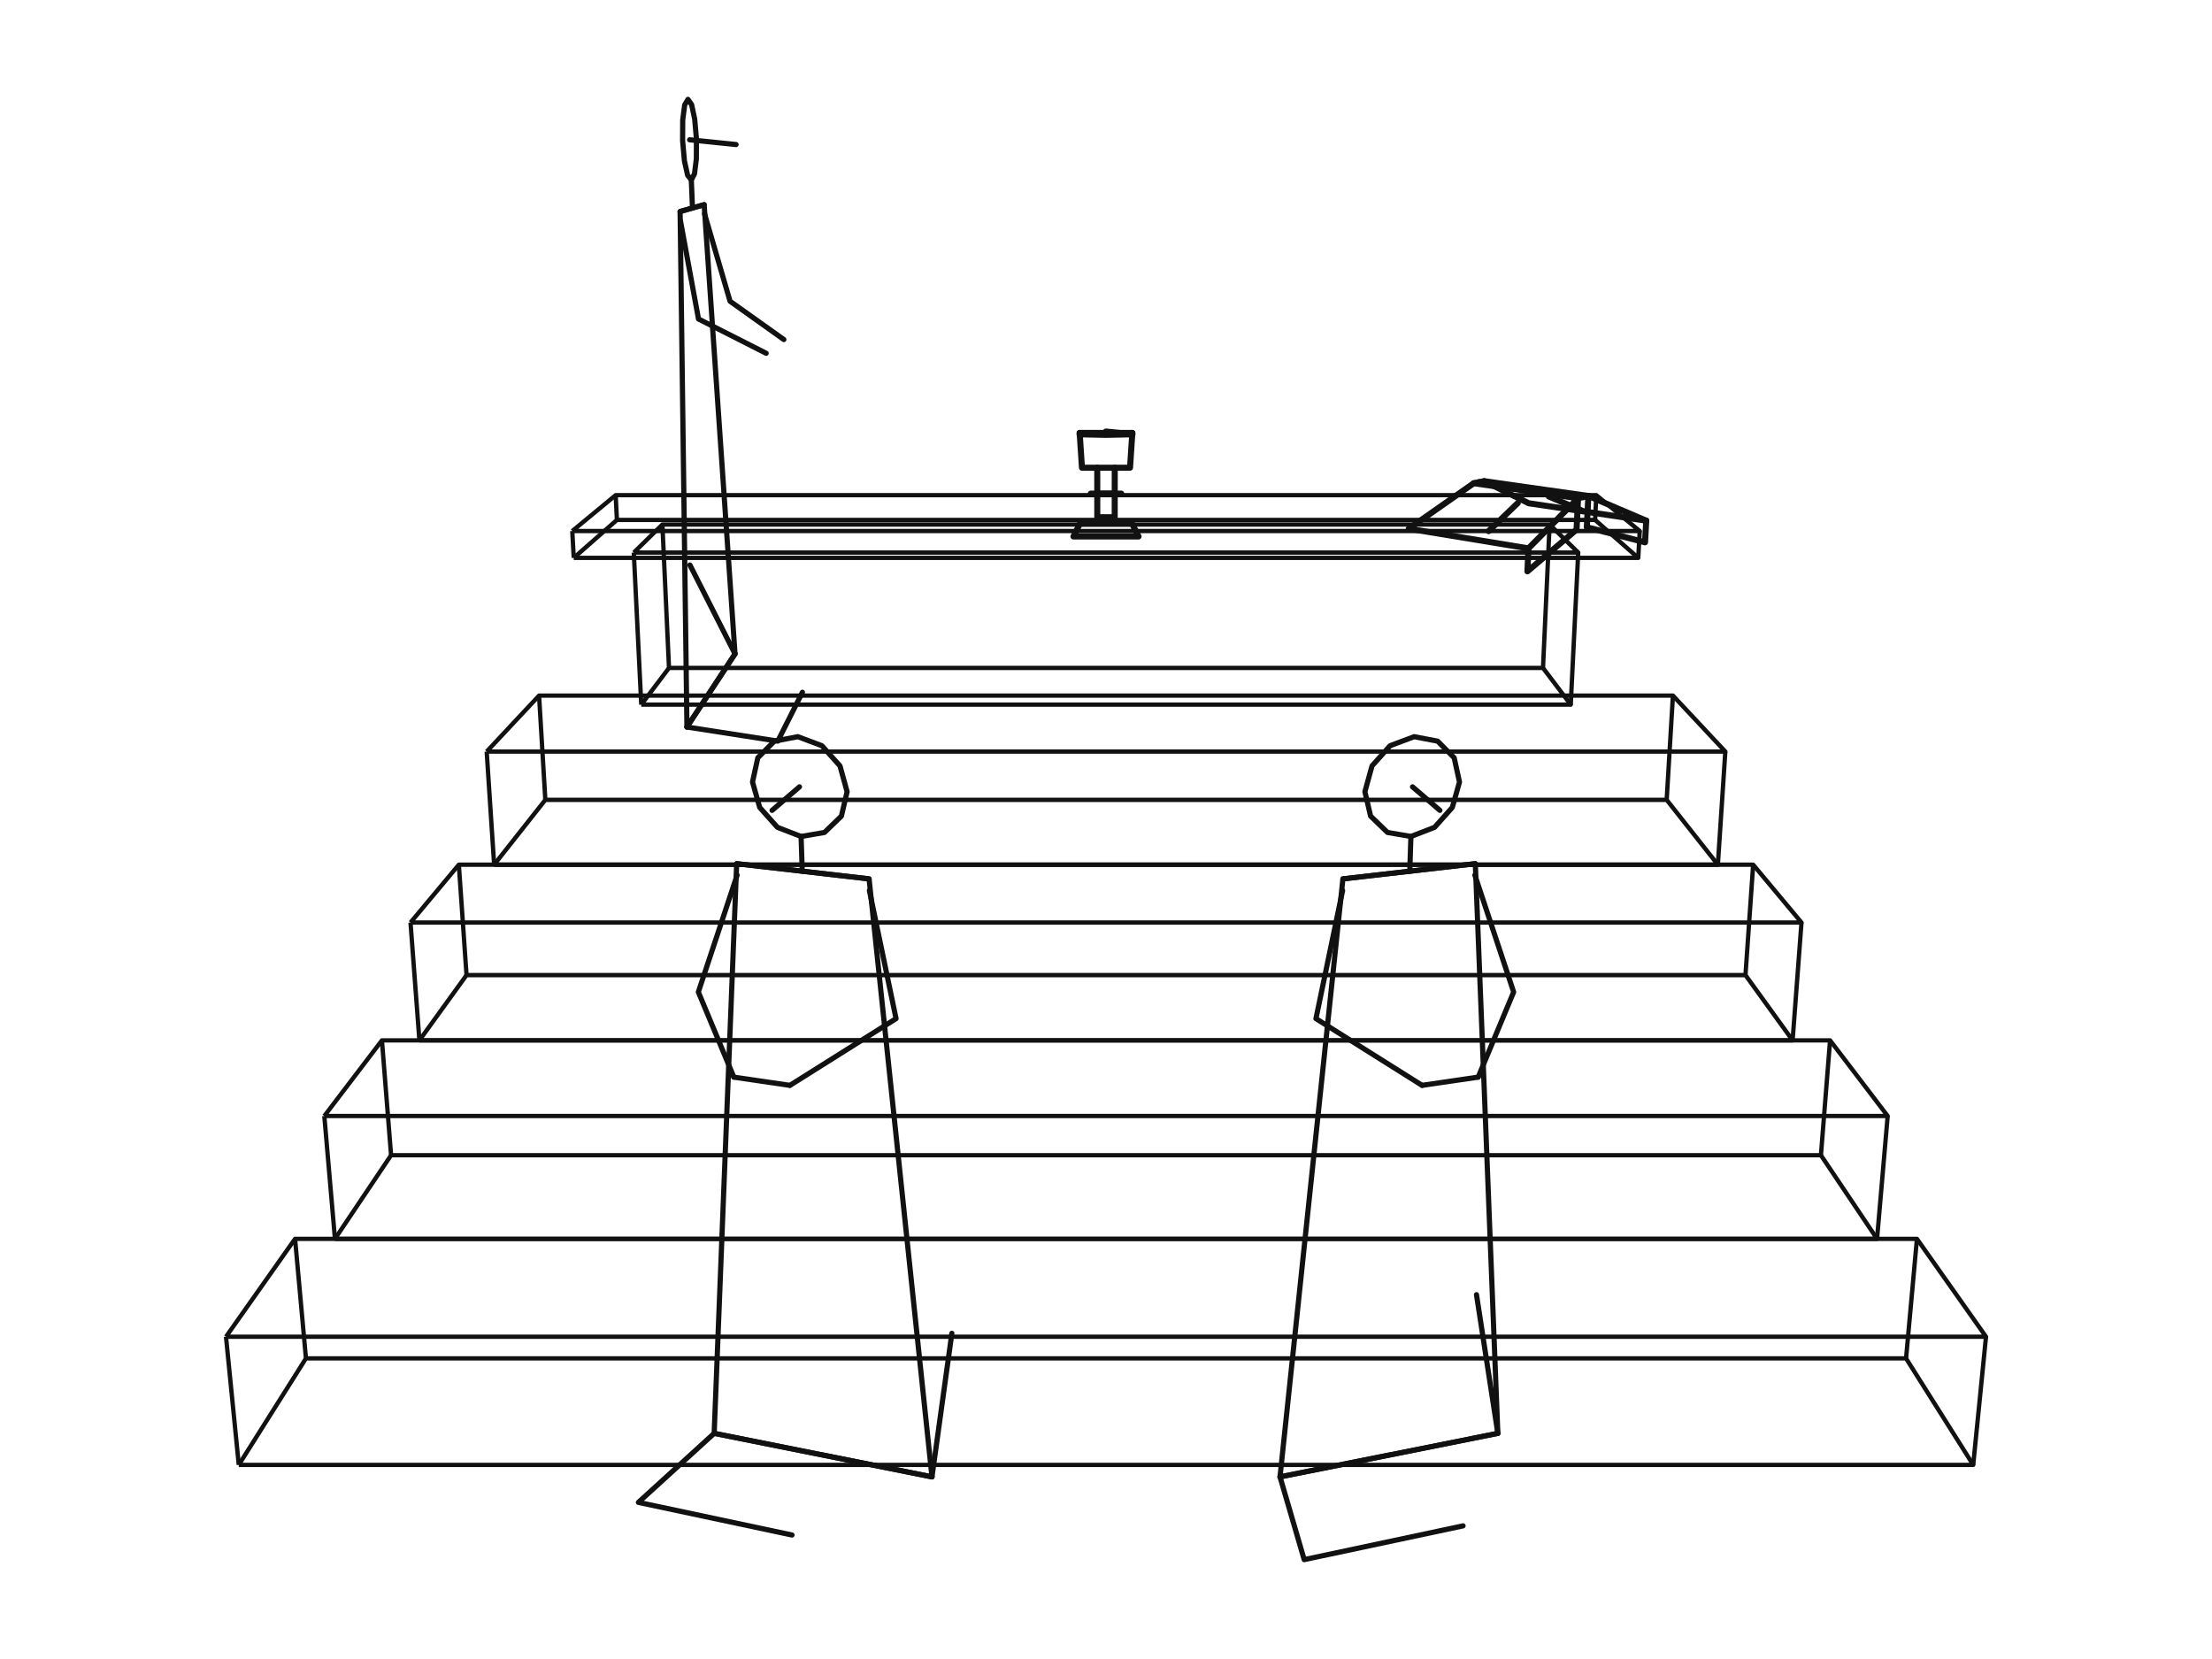
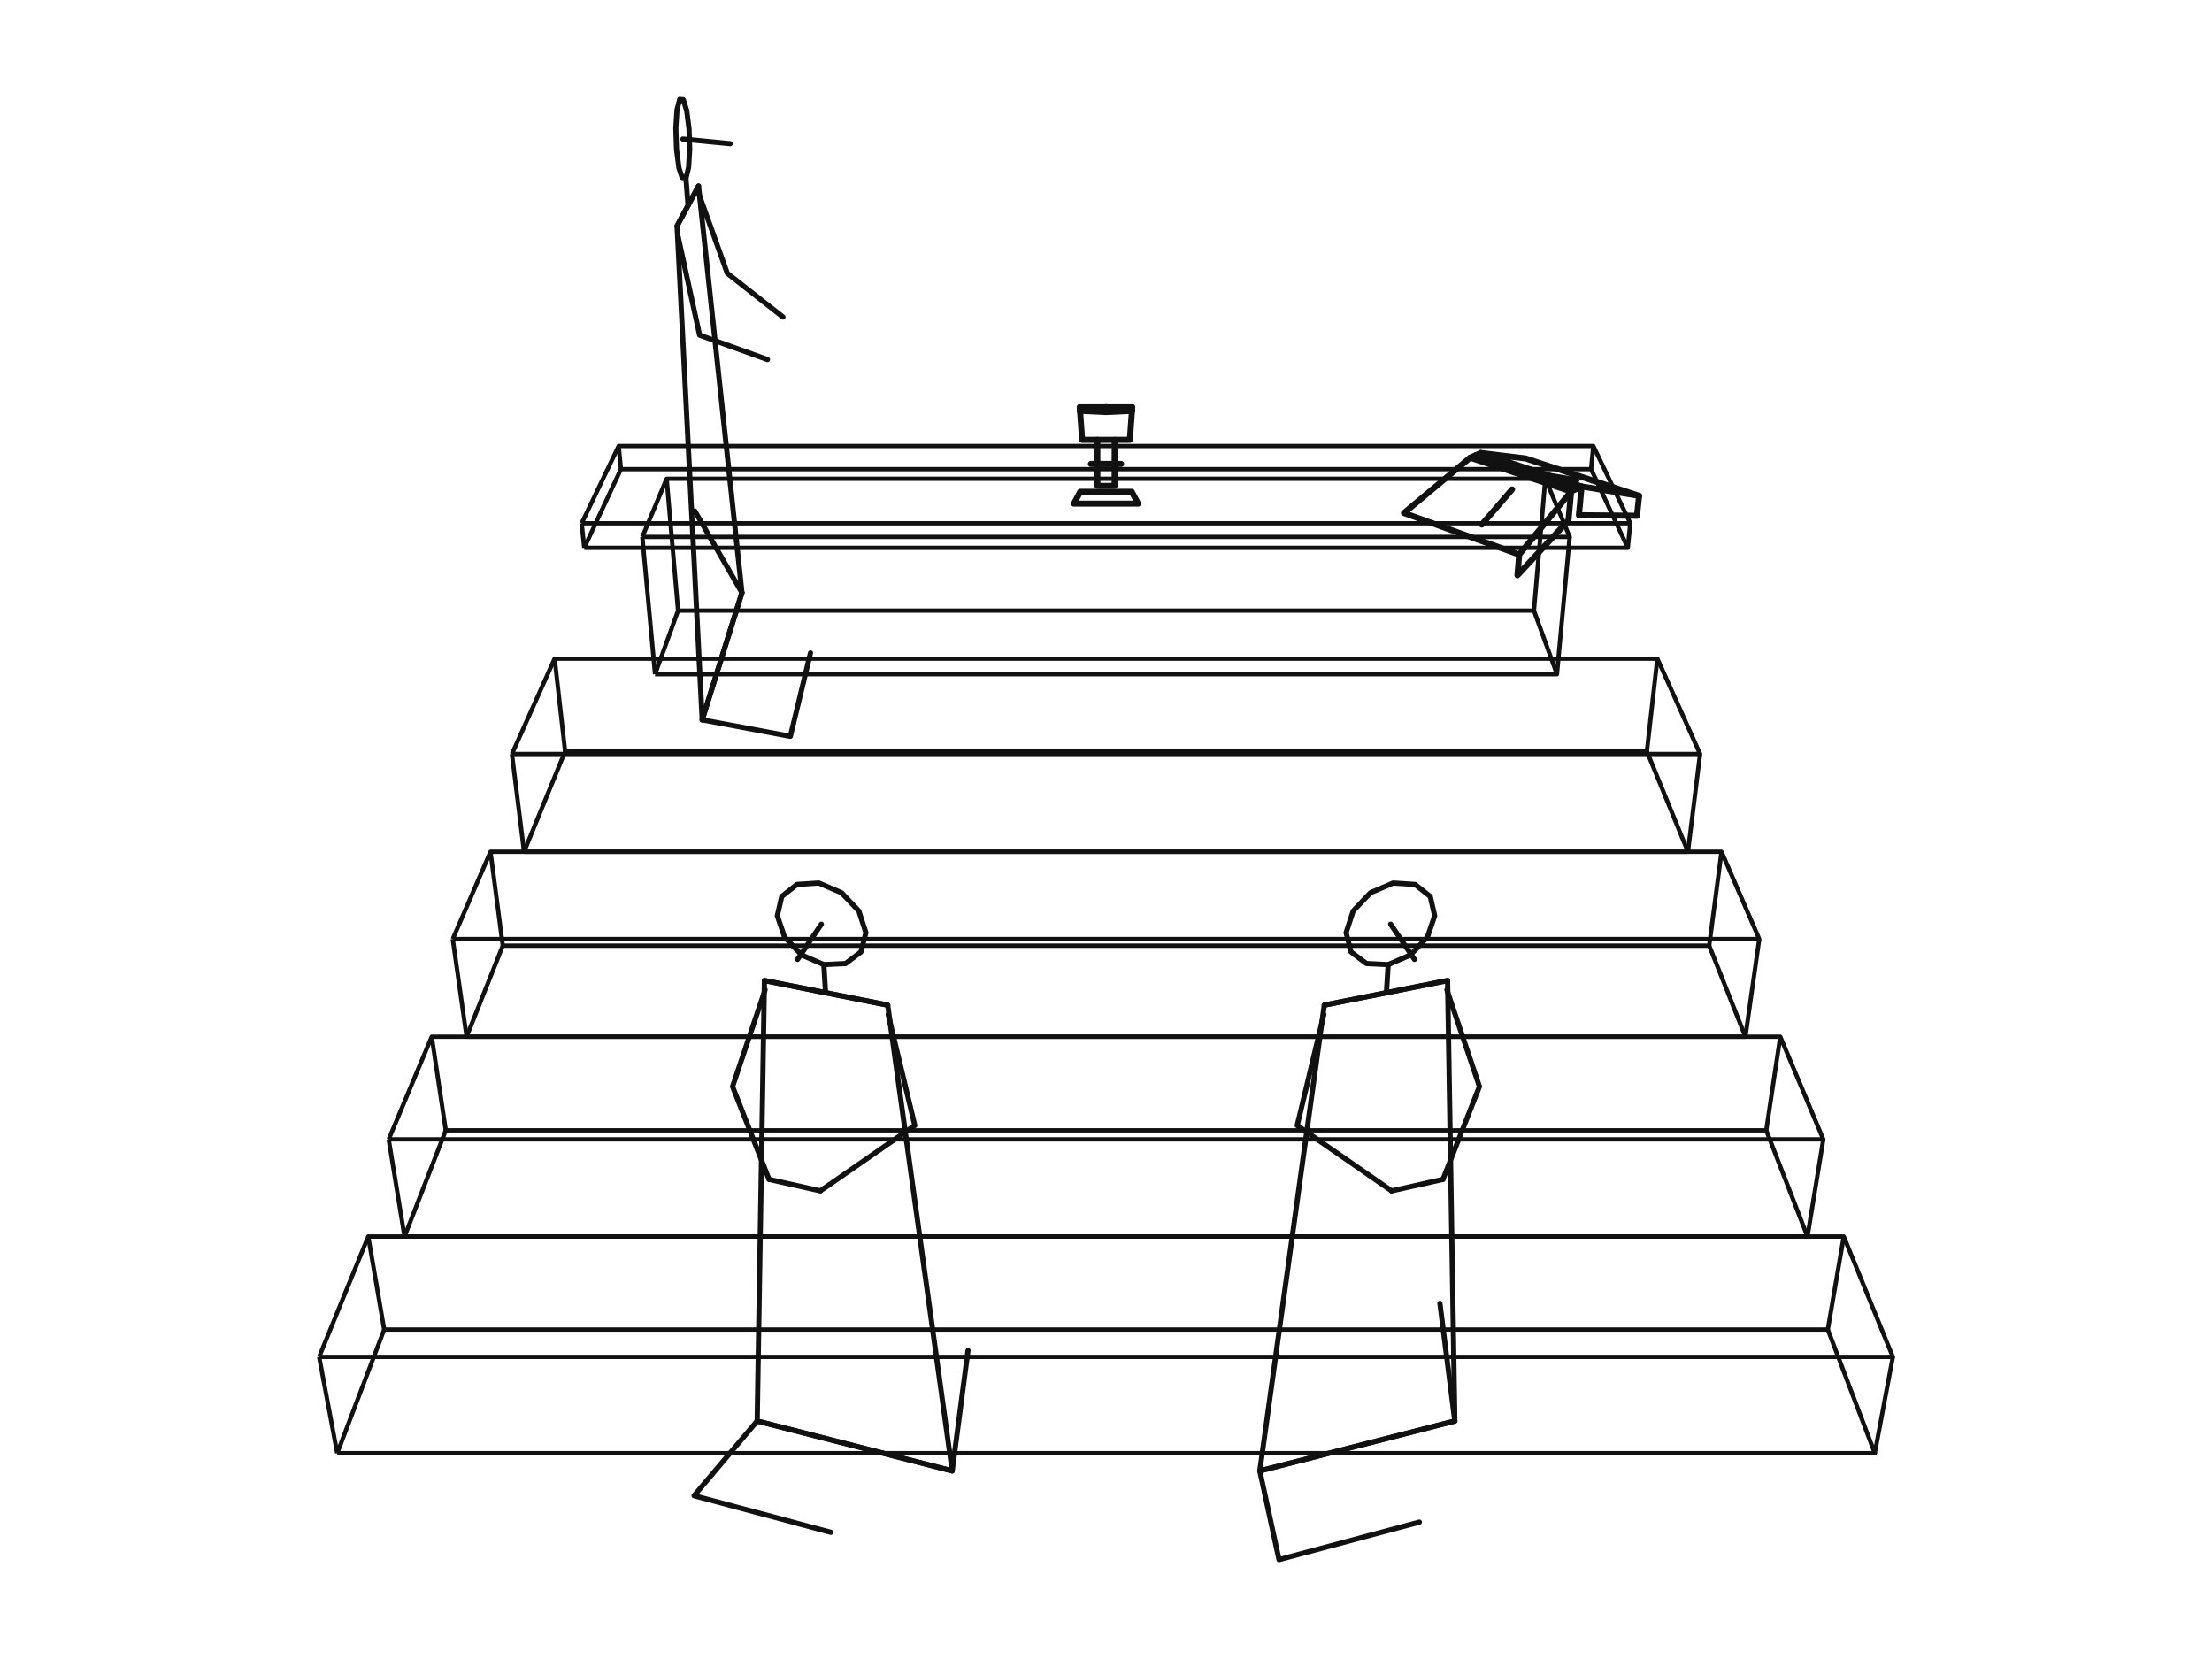
<svg xmlns="http://www.w3.org/2000/svg" width="1024" height="768" viewBox="0 0 1024 768">
  <rect width="100%" height="100%" fill="#ffffff" />
  <style>svg{background:#fff}.g{fill:none;stroke:#111;stroke-width:2.8;stroke-linejoin:round;stroke-linecap:round}.arch{fill:none;stroke:#111;stroke-width:2.0;stroke-linejoin:round}.fig{fill:none;stroke:#111;stroke-width:2.4;stroke-linejoin:round;stroke-linecap:round}</style>
  <g transform="translate(0,0)">
-     <path class="fig" d="M340.26,302.72 L319.39,261.56" />
-     <path class="arch" d="M738.41,240.69 L738.99,229.23" />
-     <path class="arch" d="M285.59,240.69 L285.01,229.23" />
-     <path class="arch" d="M714.30,309.21 L717.36,242.82" />
-     <path class="arch" d="M309.70,309.21 L306.64,242.82" />
-     <path class="arch" d="M296.86,326.20 L727.14,326.20 L714.30,309.21 L309.70,309.21 L296.86,326.20" />
-     <path class="arch" d="M771.55,370.28 L774.45,322.01" />
-     <path class="arch" d="M252.45,370.28 L249.55,322.01" />
-     <path class="g" d="M496.93,248.35 L499.93,242.41 L524.07,242.41 L527.07,248.35 L496.93,248.35" />
-     <path class="g" d="M507.96,228.50 L507.97,239.44 L516.03,239.44 L516.04,228.50" />
-     <path class="g" d="M504.94,228.50 L519.06,228.50" />
-     <path class="g" d="M507.95,216.51 L507.96,228.50 L516.04,228.50 L516.05,216.51" />
-     <path class="fig" d="M318.00,336.56 L340.26,302.72" />
-     <path class="g" d="M499.81,200.41 L500.87,216.51 L523.13,216.51 L524.19,200.41" />
-     <path class="g" d="M682.25,223.69 L687.08,222.74" />
-     <path class="arch" d="M293.40,255.80 L730.60,255.80 L717.36,242.82 L306.64,242.82 L293.40,255.80" />
-     <path class="g" d="M499.81,200.41 L524.19,200.41" />
-     <path class="g" d="M762.10,241.03 L735.30,229.60 L687.08,222.74 L707.70,232.98 L762.10,241.03" />
-     <path class="arch" d="M265.61,258.26 L758.39,258.26 L738.41,240.69 L285.59,240.69 L265.61,258.26" />
-     <path class="g" d="M732.21,236.31 L717.01,229.84" />
-     <path class="g" d="M499.76,201.06 L512.00,201.30 L524.24,201.06 L512.00,199.76" />
-     <path class="arch" d="M264.92,245.83 L759.08,245.83 L738.99,229.23 L285.01,229.23 L264.92,245.83" />
-     <path class="fig" d="M326.14,98.95 L337.96,139.45 L362.87,157.19" />
-     <path class="arch" d="M296.86,326.20 L293.40,255.80" />
-     <path class="arch" d="M727.14,326.20 L730.60,255.80" />
-     <path class="g" d="M732.93,230.11 L684.67,223.21" />
-     <path class="g" d="M762.10,241.03 L761.54,251.05 L734.58,244.07 L735.30,229.60" />
-     <path class="fig" d="M314.84,97.93 L318.00,336.56 L340.26,302.72 L325.97,94.75 L314.84,97.93" />
-     <path class="g" d="M689.13,245.87 L702.63,232.87" />
-     <path class="arch" d="M228.75,400.29 L795.25,400.29 L771.55,370.28 L252.45,370.28 L228.75,400.29" />
-     <path class="g" d="M730.54,230.63 L735.30,229.60" />
-     <path class="fig" d="M318.00,336.56 L360.06,343.08 L371.46,320.47" />
-     <path class="arch" d="M265.61,258.26 L264.92,245.83" />
-     <path class="arch" d="M758.39,258.26 L759.08,245.83" />
-     <path class="g" d="M707.56,253.86 L730.54,230.63 L682.25,223.69 L652.15,244.76 L707.56,253.86" />
-     <path class="arch" d="M225.30,347.93 L798.70,347.93 L774.45,322.01 L249.55,322.01 L225.30,347.93" />
-     <path class="fig" d="M314.84,97.93 L325.97,94.75" />
-     <path class="fig" d="M320.57,96.29 L320.03,83.28" />
-     <path class="g" d="M707.56,253.86 L707.09,264.50 L729.83,245.17 L730.54,230.63" />
-     <path class="fig" d="M322.40,64.34 L321.60,55.18 L320.18,48.46 L318.48,46.00 L316.96,48.57 L316.05,55.58 L316.00,65.10 L316.84,74.49 L318.32,81.13 L320.03,83.28 L321.50,80.48 L322.36,73.56 L322.40,64.34" />
-     <path class="fig" d="M319.25,64.71 L340.75,66.91" />
-     <path class="arch" d="M808.03,451.41 L811.59,400.29" />
-     <path class="arch" d="M215.97,451.41 L212.41,400.29" />
-     <path class="fig" d="M315.03,102.38 L323.35,147.66 L354.68,163.54" />
-     <path class="arch" d="M228.75,400.29 L225.30,347.93" />
-     <path class="arch" d="M795.25,400.29 L798.70,347.93" />
-     <path class="arch" d="M194.15,481.62 L829.85,481.62 L808.03,451.41 L215.97,451.41 L194.15,481.62" />
-     <path class="arch" d="M190.04,427.07 L833.96,427.07 L811.59,400.29 L212.41,400.29 L190.04,427.07" />
-     <path class="arch" d="M842.96,534.79 L847.19,481.62" />
-     <path class="arch" d="M181.04,534.79 L176.81,481.62" />
-     <path class="arch" d="M194.15,481.62 L190.04,427.07" />
-     <path class="arch" d="M829.85,481.62 L833.96,427.07" />
-     <path class="arch" d="M155.06,573.50 L868.94,573.50 L842.96,534.79 L181.04,534.79 L155.06,573.50" />
-     <path class="arch" d="M150.14,516.63 L873.86,516.63 L847.19,481.62 L176.81,481.62 L150.14,516.63" />
-     <path class="arch" d="M882.37,628.84 L887.41,573.50" />
-     <path class="arch" d="M141.63,628.84 L136.59,573.50" />
-     <path class="arch" d="M155.06,573.50 L150.14,516.63" />
-     <path class="arch" d="M868.94,573.50 L873.86,516.63" />
-     <path class="arch" d="M110.54,678.14 L913.46,678.14 L882.37,628.84 L141.63,628.84 L110.54,678.14" />
-     <path class="fig" d="M693.39,663.54 L683.51,599.34" />
-     <path class="arch" d="M104.62,618.81 L919.38,618.81 L887.41,573.50 L136.59,573.50 L104.62,618.81" />
-     <path class="fig" d="M592.56,683.69 L693.39,663.54" />
-     <path class="fig" d="M330.61,663.54 L431.44,683.69" />
-     <path class="arch" d="M110.54,678.14 L104.62,618.81" />
-     <path class="arch" d="M913.46,678.14 L919.38,618.81" />
-     <path class="fig" d="M431.44,683.69 L440.64,617.23" />
-     <path class="fig" d="M330.61,663.54 L295.54,695.49 L366.66,710.61" />
-     <path class="fig" d="M341.03,399.82 L330.61,663.54 L431.44,683.69 L402.33,406.86 L341.03,399.82" />
-     <path class="fig" d="M621.67,406.86 L592.56,683.69 L693.39,663.54 L682.97,399.82 L621.67,406.86" />
-     <path class="fig" d="M592.56,683.69 L603.75,722.00 L677.29,706.37" />
-     <path class="fig" d="M682.76,405.11 L700.71,459.23 L684.29,498.64" />
-     <path class="fig" d="M341.24,405.11 L323.29,459.23 L339.71,498.64" />
-     <path class="fig" d="M621.67,406.86 L682.97,399.82" />
-     <path class="fig" d="M341.03,399.82 L402.33,406.86" />
-     <path class="fig" d="M652.62,403.31 L653.15,387.23" />
-     <path class="fig" d="M371.38,403.31 L370.85,387.23" />
-     <path class="fig" d="M675.64,362.02 L673.18,350.80 L665.51,343.10 L654.66,341.03 L643.52,345.21 L635.15,354.56 L631.85,366.51 L634.49,377.79 L642.31,385.36 L653.15,387.23 L664.11,382.99 L672.32,373.78 L675.64,362.02" />
-     <path class="fig" d="M392.15,366.51 L388.85,354.56 L380.48,345.21 L369.34,341.03 L358.49,343.10 L350.82,350.80 L348.36,362.02 L351.68,373.78 L359.89,382.99 L370.85,387.23 L381.69,385.36 L389.51,377.79 L392.15,366.51" />
-     <path class="fig" d="M621.53,412.24 L609.19,471.55 L658.31,502.44" />
-     <path class="fig" d="M402.47,412.24 L414.81,471.55 L365.69,502.44" />
-     <path class="fig" d="M653.90,364.25 L666.57,375.14" />
-     <path class="fig" d="M370.10,364.25 L357.43,375.14" />
-     <path class="fig" d="M658.31,502.44 L684.29,498.64" />
-     <path class="fig" d="M339.71,498.64 L365.69,502.44" />
+     <path class="fig" d="M343.47,274.39 L321.65,236.56" />
+     <path class="arch" d="M710.10,282.66 L715.39,221.64" />
+     <path class="arch" d="M313.90,282.66 L308.61,221.64" />
+     <path class="arch" d="M736.56,217.18 L737.59,206.47" />
+     <path class="arch" d="M287.44,217.18 L286.41,206.47" />
+     <path class="arch" d="M762.39,347.83 L767.24,304.91" />
+     <path class="arch" d="M261.61,347.83 L256.76,304.91" />
+     <path class="arch" d="M303.24,312.12 L720.76,312.12 L710.10,282.66 L313.90,282.66 L303.24,312.12" />
+     <path class="fig" d="M325.07,333.23 L343.47,274.39" />
+     <path class="g" d="M497.13,233.15 L500.07,227.67 L523.93,227.67 L526.87,233.15 L497.13,233.15" />
+     <path class="g" d="M508.00,214.77 L508.02,224.92 L515.98,224.92 L516.00,214.77" />
+     <path class="g" d="M505.00,214.77 L519.00,214.77" />
+     <path class="arch" d="M297.35,248.55 L726.65,248.55 L715.39,221.64 L308.61,221.64 L297.35,248.55" />
+     <path class="g" d="M507.98,203.61 L508.00,214.77 L516.00,214.77 L516.02,203.61" />
+     <path class="arch" d="M270.46,253.61 L753.54,253.61 L736.56,217.18 L287.44,217.18 L270.46,253.61" />
+     <path class="g" d="M758.78,229.52 L732.17,225.21 L685.51,209.72 L706.18,212.22 L758.78,229.52" />
+     <path class="g" d="M680.60,211.88 L685.51,209.72" />
+     <path class="g" d="M729.72,222.32 L714.62,219.82" />
+     <path class="arch" d="M242.60,394.31 L781.40,394.31 L762.39,347.83 L261.61,347.83 L242.60,394.31" />
+     <path class="arch" d="M269.27,242.26 L754.73,242.26 L737.59,206.47 L286.41,206.47 L269.27,242.26" />
+     <path class="g" d="M499.87,188.55 L500.96,203.61 L523.04,203.61 L524.13,188.55" />
+     <path class="arch" d="M303.24,312.12 L297.35,248.55" />
+     <path class="arch" d="M720.76,312.12 L726.65,248.55" />
+     <path class="g" d="M499.87,188.55 L524.13,188.55" />
+     <path class="g" d="M499.83,190.16 L512.00,190.75 L524.17,190.16 L512.00,188.48" />
+     <path class="g" d="M758.78,229.52 L757.80,238.76 L730.92,238.51 L732.17,225.21" />
+     <path class="fig" d="M325.07,333.23 L365.88,340.88 L375.21,302.25" />
+     <path class="g" d="M729.75,226.36 L683.06,210.80" />
+     <path class="arch" d="M791.24,437.78 L796.94,394.31" />
+     <path class="arch" d="M232.76,437.78 L227.06,394.31" />
+     <path class="arch" d="M236.99,349.04 L787.01,349.04 L767.24,304.91 L256.76,304.91 L236.99,349.04" />
+     <path class="fig" d="M323.68,90.20 L336.70,126.53 L362.46,146.76" />
+     <path class="g" d="M685.97,242.84 L699.99,226.55" />
+     <path class="arch" d="M270.46,253.61 L269.27,242.26" />
+     <path class="arch" d="M753.54,253.61 L754.73,242.26" />
+     <path class="g" d="M727.32,227.51 L732.17,225.21" />
+     <path class="g" d="M703.27,256.71 L727.32,227.51 L680.60,211.88 L649.93,237.49 L703.27,256.71" />
+     <path class="fig" d="M313.43,104.59 L325.07,333.23 L343.47,274.39 L323.37,86.11 L313.43,104.59" />
+     <path class="arch" d="M242.60,394.31 L236.99,349.04" />
+     <path class="arch" d="M781.40,394.31 L787.01,349.04" />
+     <path class="g" d="M703.27,256.71 L702.47,266.33 L726.09,240.86 L727.32,227.51" />
+     <path class="arch" d="M216.01,479.92 L807.99,479.92 L791.24,437.78 L232.76,437.78 L216.01,479.92" />
+     <path class="arch" d="M817.65,523.26 L824.14,479.92" />
+     <path class="arch" d="M206.35,523.26 L199.86,479.92" />
+     <path class="arch" d="M209.59,434.70 L814.41,434.70 L796.94,394.31 L227.06,394.31 L209.59,434.70" />
+     <path class="fig" d="M313.43,104.59 L323.37,86.11" />
+     <path class="fig" d="M318.53,95.11 L317.54,82.49" />
+     <path class="fig" d="M318.97,59.60 L317.89,51.18 L316.33,46.17 L314.68,46.00 L313.41,50.82 L312.86,59.37 L313.19,69.30 L314.32,77.82 L315.92,82.62 L317.54,82.49 L318.76,77.57 L319.28,69.22 L318.97,59.60" />
+     <path class="fig" d="M316.12,64.38 L338.04,66.52" />
+     <path class="arch" d="M216.01,479.92 L209.59,434.70" />
+     <path class="arch" d="M807.99,479.92 L814.41,434.70" />
+     <path class="fig" d="M313.77,108.87 L323.87,155.15 L355.30,166.45" />
+     <path class="arch" d="M187.27,572.43 L836.73,572.43 L817.65,523.26 L206.35,523.26 L187.27,572.43" />
+     <path class="arch" d="M846.15,615.48 L853.53,572.43" />
+     <path class="arch" d="M177.85,615.48 L170.47,572.43" />
+     <path class="arch" d="M179.94,527.44 L844.06,527.44 L824.14,479.92 L199.86,479.92 L179.94,527.44" />
+     <path class="arch" d="M187.27,572.43 L179.94,527.44" />
+     <path class="arch" d="M836.73,572.43 L844.06,527.44" />
+     <path class="arch" d="M156.11,672.72 L867.89,672.72 L846.15,615.48 L177.85,615.48 L156.11,672.72" />
+     <path class="fig" d="M673.48,657.83 L666.58,603.37" />
+     <path class="arch" d="M147.74,628.15 L876.26,628.15 L853.53,572.43 L170.47,572.43 L147.74,628.15" />
+     <path class="fig" d="M583.20,680.92 L673.48,657.83" />
+     <path class="fig" d="M350.52,657.83 L440.80,680.92" />
+     <path class="arch" d="M156.11,672.72 L147.74,628.15" />
+     <path class="arch" d="M867.89,672.72 L876.26,628.15" />
+     <path class="fig" d="M440.80,680.92 L448.12,625.16" />
+     <path class="fig" d="M350.52,657.83 L321.29,692.40 L384.62,709.35" />
+     <path class="fig" d="M583.20,680.92 L592.10,722.00 L657.07,704.62" />
+     <path class="fig" d="M353.87,453.92 L350.52,657.83 L440.80,680.92 L410.95,465.29 L353.87,453.92" />
+     <path class="fig" d="M613.05,465.29 L583.20,680.92 L673.48,657.83 L670.13,453.92 L613.05,465.29" />
+     <path class="fig" d="M669.81,458.20 L684.87,503.00 L667.99,545.96" />
+     <path class="fig" d="M354.19,458.20 L339.13,503.00 L356.01,545.96" />
+     <path class="fig" d="M613.05,465.29 L670.13,453.92" />
+     <path class="fig" d="M353.87,453.92 L410.95,465.29" />
+     <path class="fig" d="M644.24,551.29 L667.99,545.96" />
+     <path class="fig" d="M356.01,545.96 L379.76,551.29" />
+     <path class="fig" d="M612.84,469.61 L600.51,521.02 L644.24,551.29" />
+     <path class="fig" d="M411.16,469.61 L423.49,521.02 L379.76,551.29" />
+     <path class="fig" d="M641.82,459.56 L642.62,446.55" />
+     <path class="fig" d="M382.18,459.56 L381.38,446.55" />
+     <path class="fig" d="M664.16,423.95 L662.11,415.01 L655.09,409.44 L644.94,408.78 L634.43,413.28 L626.43,421.71 L623.15,431.76 L625.42,440.66 L632.56,446.05 L642.62,446.55 L652.92,442.08 L660.79,433.83 L664.16,423.95" />
+     <path class="fig" d="M400.85,431.76 L397.57,421.71 L389.57,413.28 L379.06,408.78 L368.91,409.44 L361.89,415.01 L359.84,423.95 L363.21,433.83 L371.08,442.08 L381.38,446.55 L391.44,446.05 L398.58,440.66 L400.85,431.76" />
+     <path class="fig" d="M643.77,427.83 L654.80,444.14" />
+     <path class="fig" d="M380.23,427.83 L369.20,444.14" />
  </g>
</svg>
